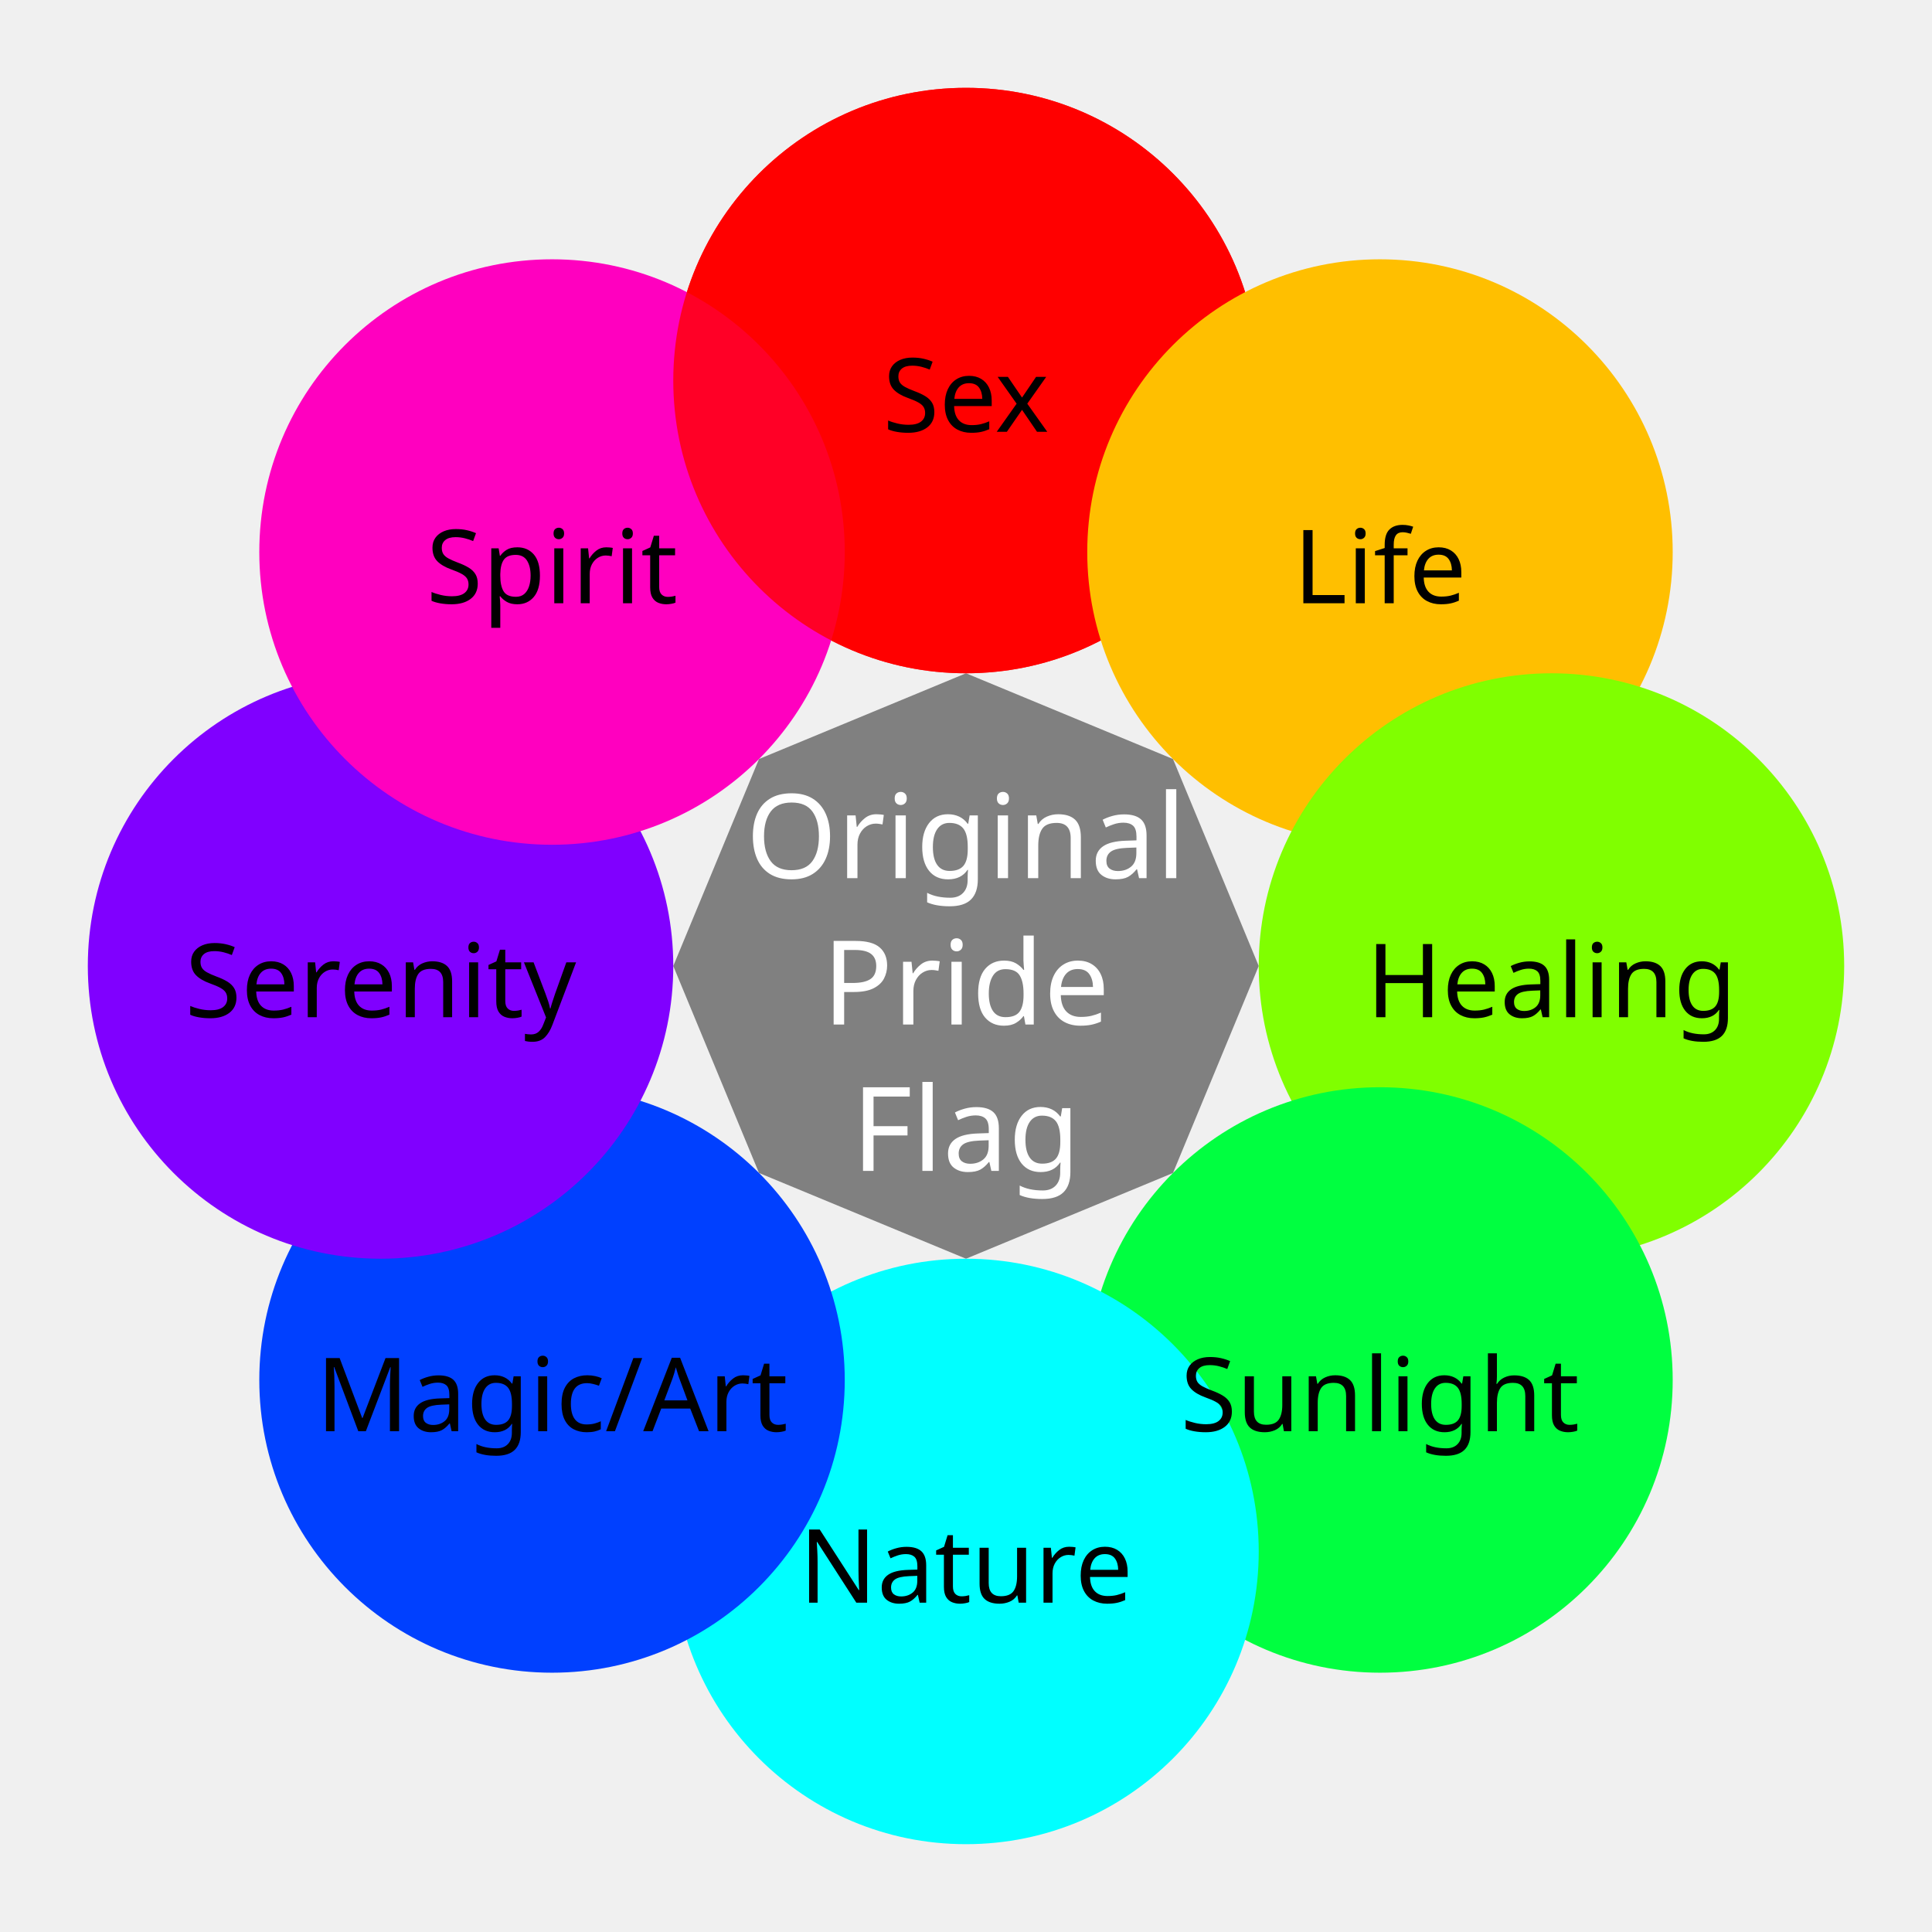
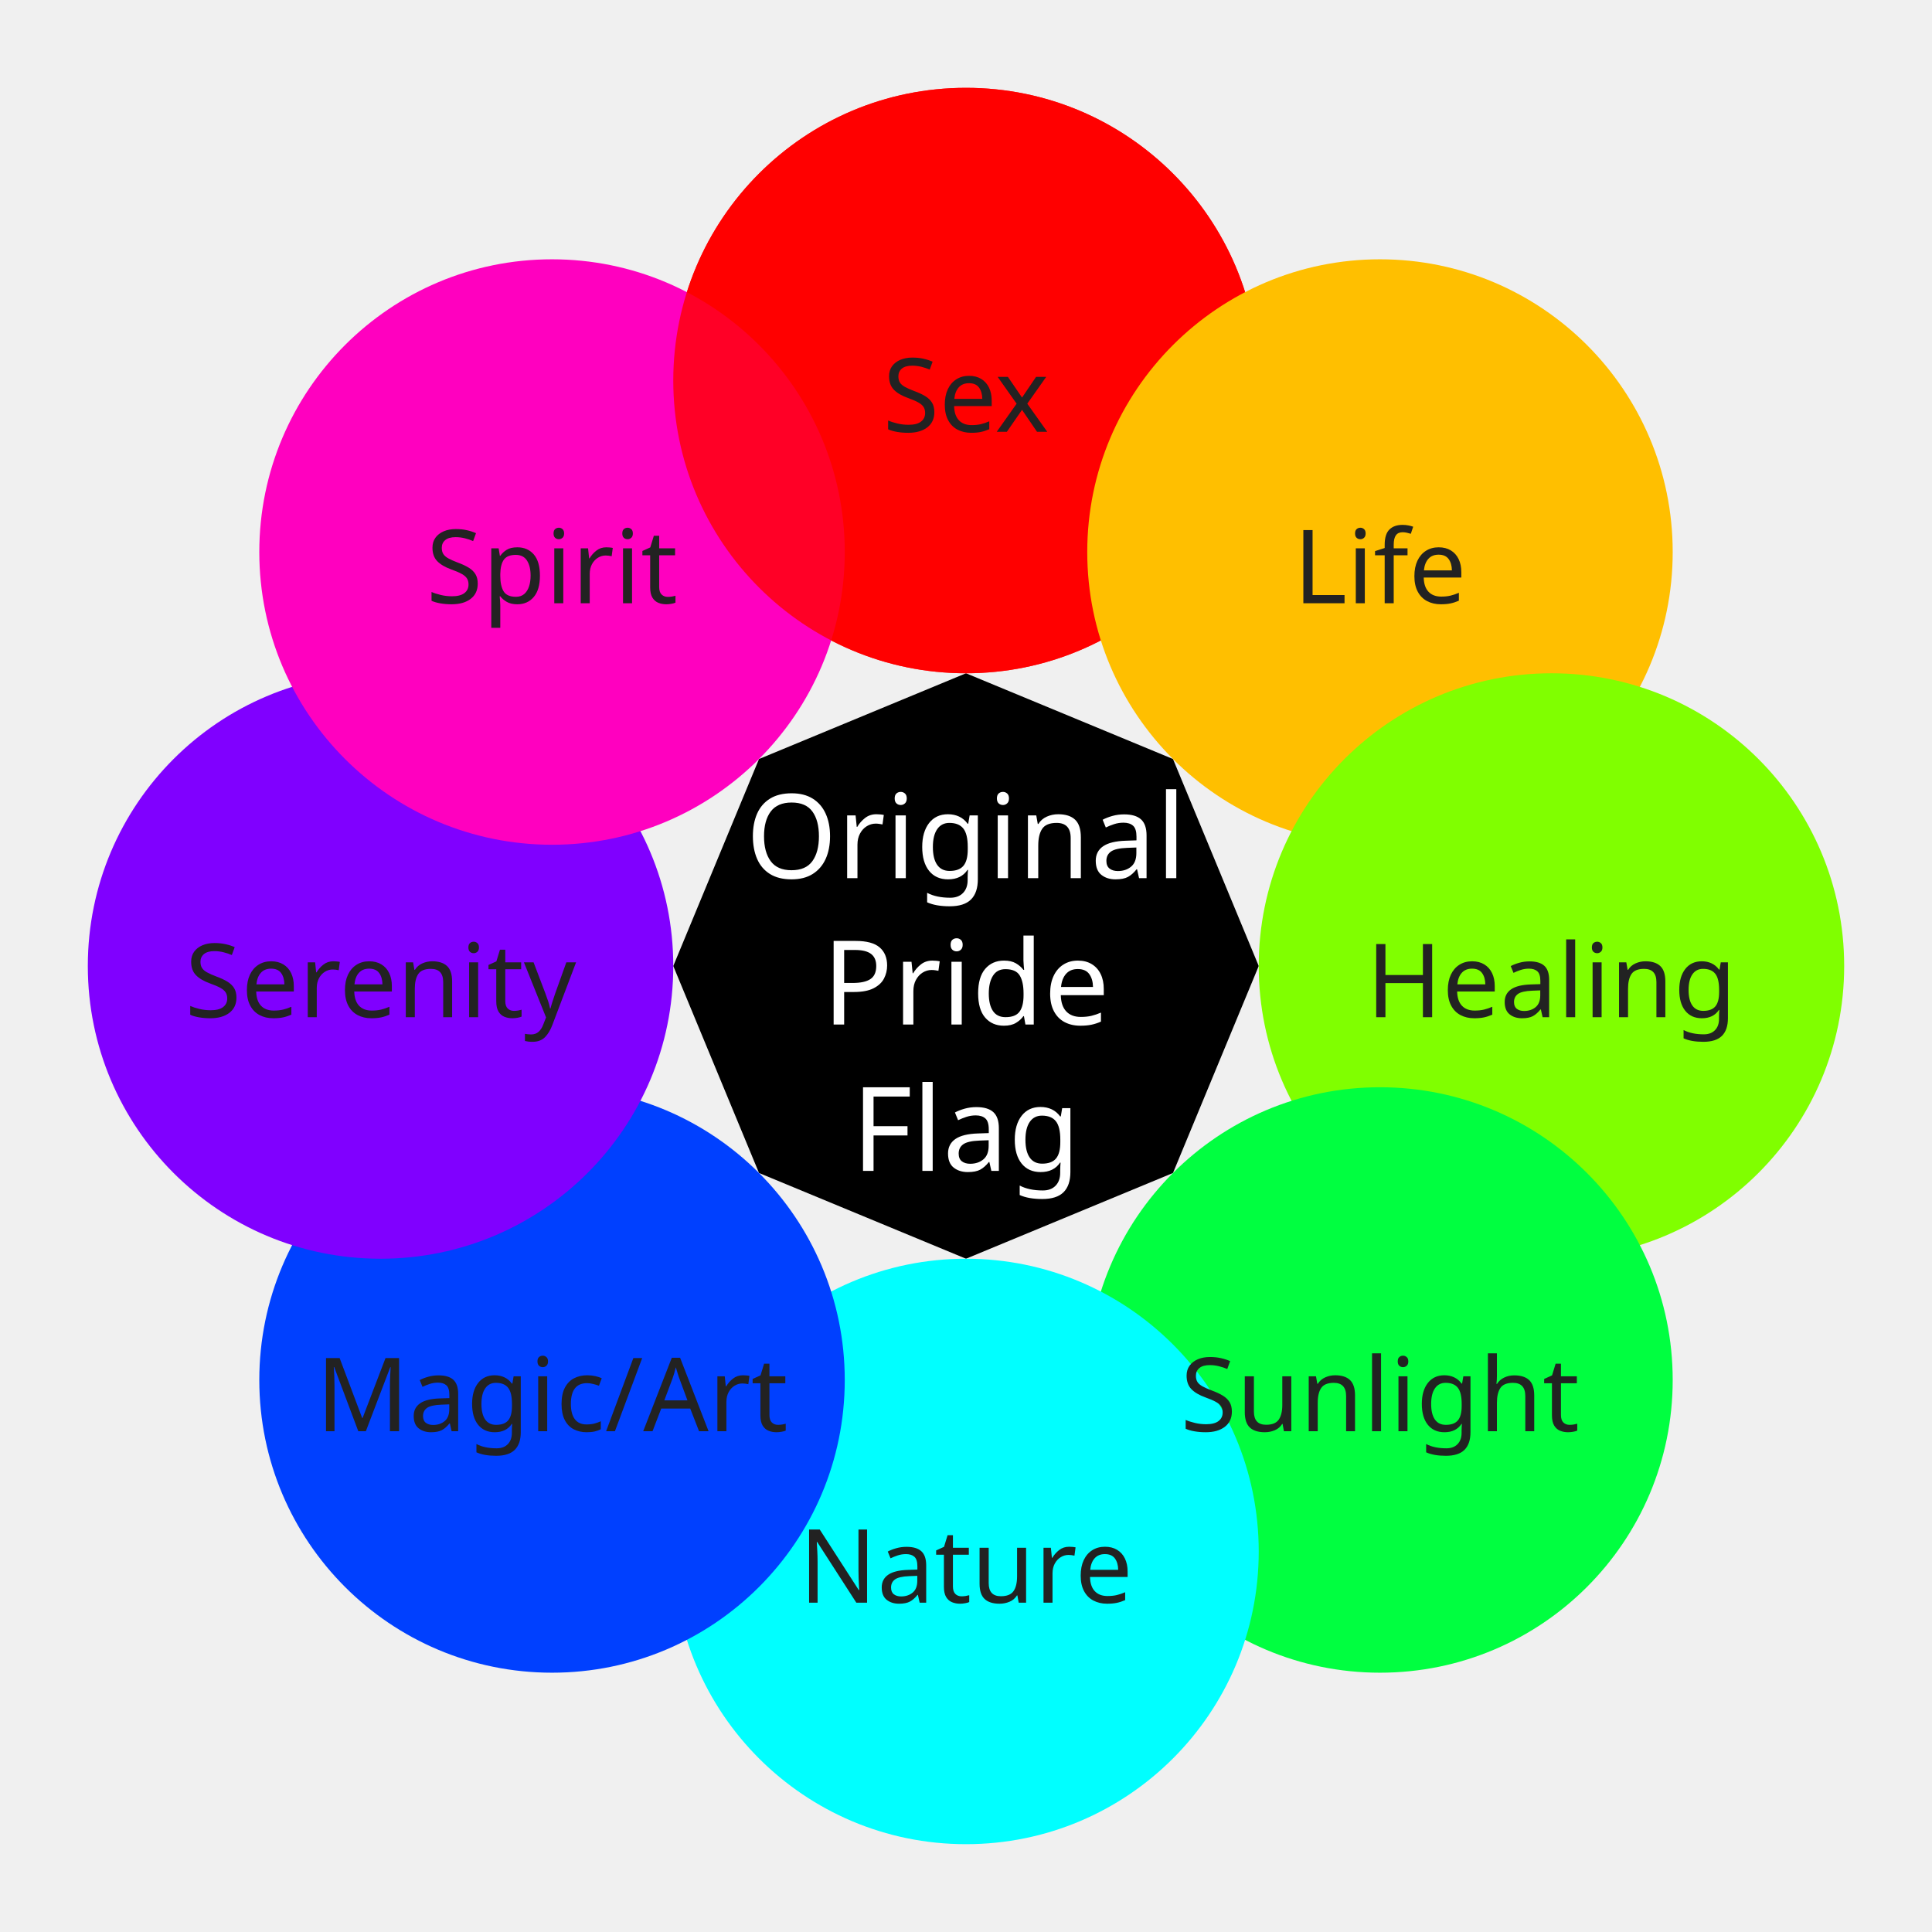
<svg viewBox="0 0 1320 1320">
  <style type="text/css">
  svg { 
    font-family: sans-serif;
    font-size: 70px; 
    text-anchor: middle; 
-     fill: black;
+     fill: #222222;
  }
</style>
-   <polygon points="660,460 801.42,518.58 860,660 801.42,801.42 660,860 518.58,801.42 460,660 518.58,518.58" fill="grey" />
+   <polygon points="660,460 801.42,518.58 860,660 801.42,801.42 660,860 518.58,801.42 460,660 518.58,518.58" fill="black" />
  <text x="660" y="600" fill="white" font-size="80px">Original</text>
  <text x="660" y="700" fill="white" font-size="80px">Pride</text>
  <text x="660" y="800" fill="white" font-size="80px">Flag</text>
  <g transform="rotate(90, 660, 260)">
    <path d="M 460 260 A 200 200 0 0 1 860 260 L 460 260 Z" fill="#FF0000" fill-opacity="0.8" />
  </g>
  <circle cx="660" cy="260" r="200" fill="#FF0000" />
  <circle cx="942.84" cy="377.16" r="200" fill="#FFBF00" />
  <circle cx="1060" cy="660" r="200" fill="#80FF00" />
  <circle cx="942.84" cy="942.84" r="200" fill="#00FF40" />
  <circle cx="660" cy="1060" r="200" fill="#00FFFF" />
  <circle cx="377.16" cy="942.84" r="200" fill="#0040FF" />
  <circle cx="260" cy="660" r="200" fill="#8000FF" />
  <circle cx="377.16" cy="377.16" r="200" fill="#FF00BF" />
  <g transform="rotate(-90, 660, 260)">
    <path d="M 460 260 A 200 200 0 0 1 860 260 L 460 260 Z" fill="#FF0000" fill-opacity="0.8" />
  </g>
  <text x="660" y="295">Sex</text>"
    <text x="942.84" y="412.16">Life</text>"
    <text x="1060" y="695">Healing</text>"
    <text x="942.84" y="977.84">Sunlight</text>"
    <text x="660" y="1095">Nature</text>"
    <text x="377.16" y="977.84">Magic/Art</text>"
    <text x="260" y="695">Serenity</text>"
    <text x="377.16" y="412.16">Spirit</text>"
</svg>
